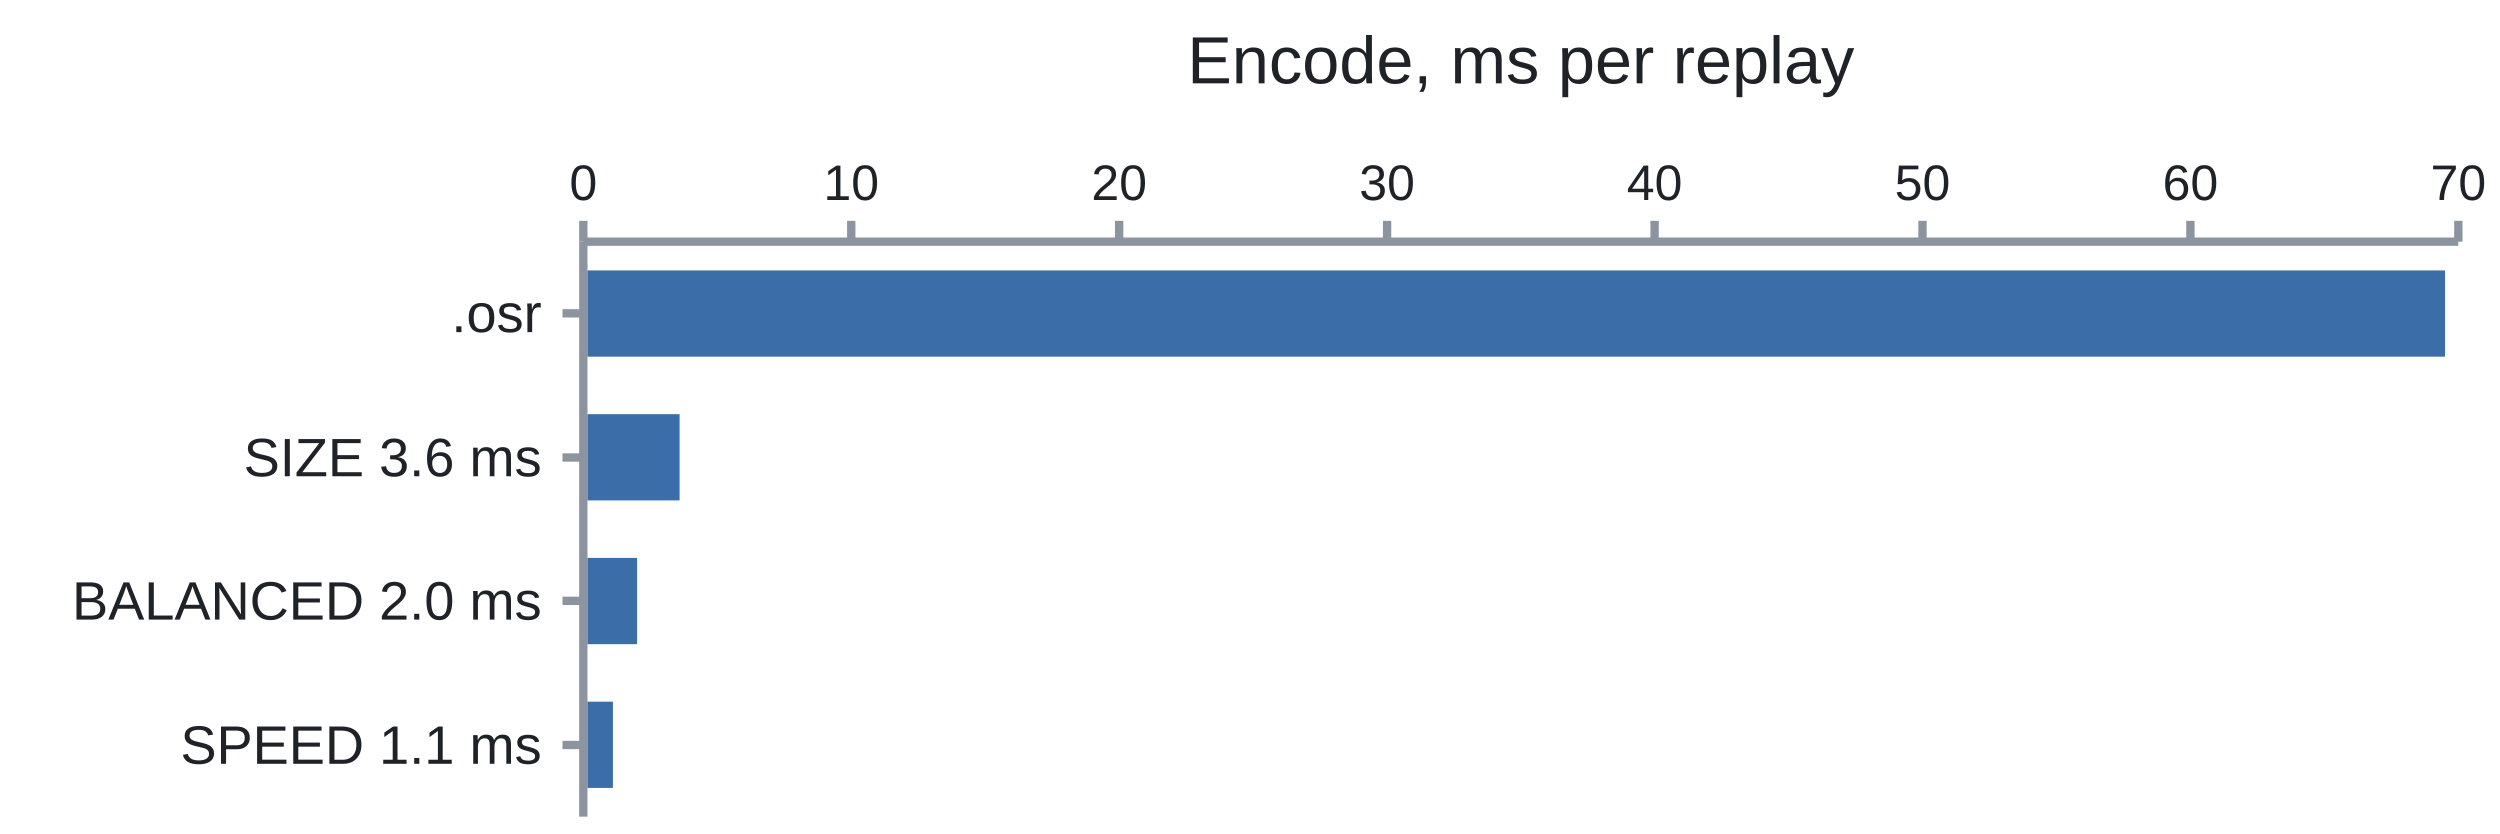
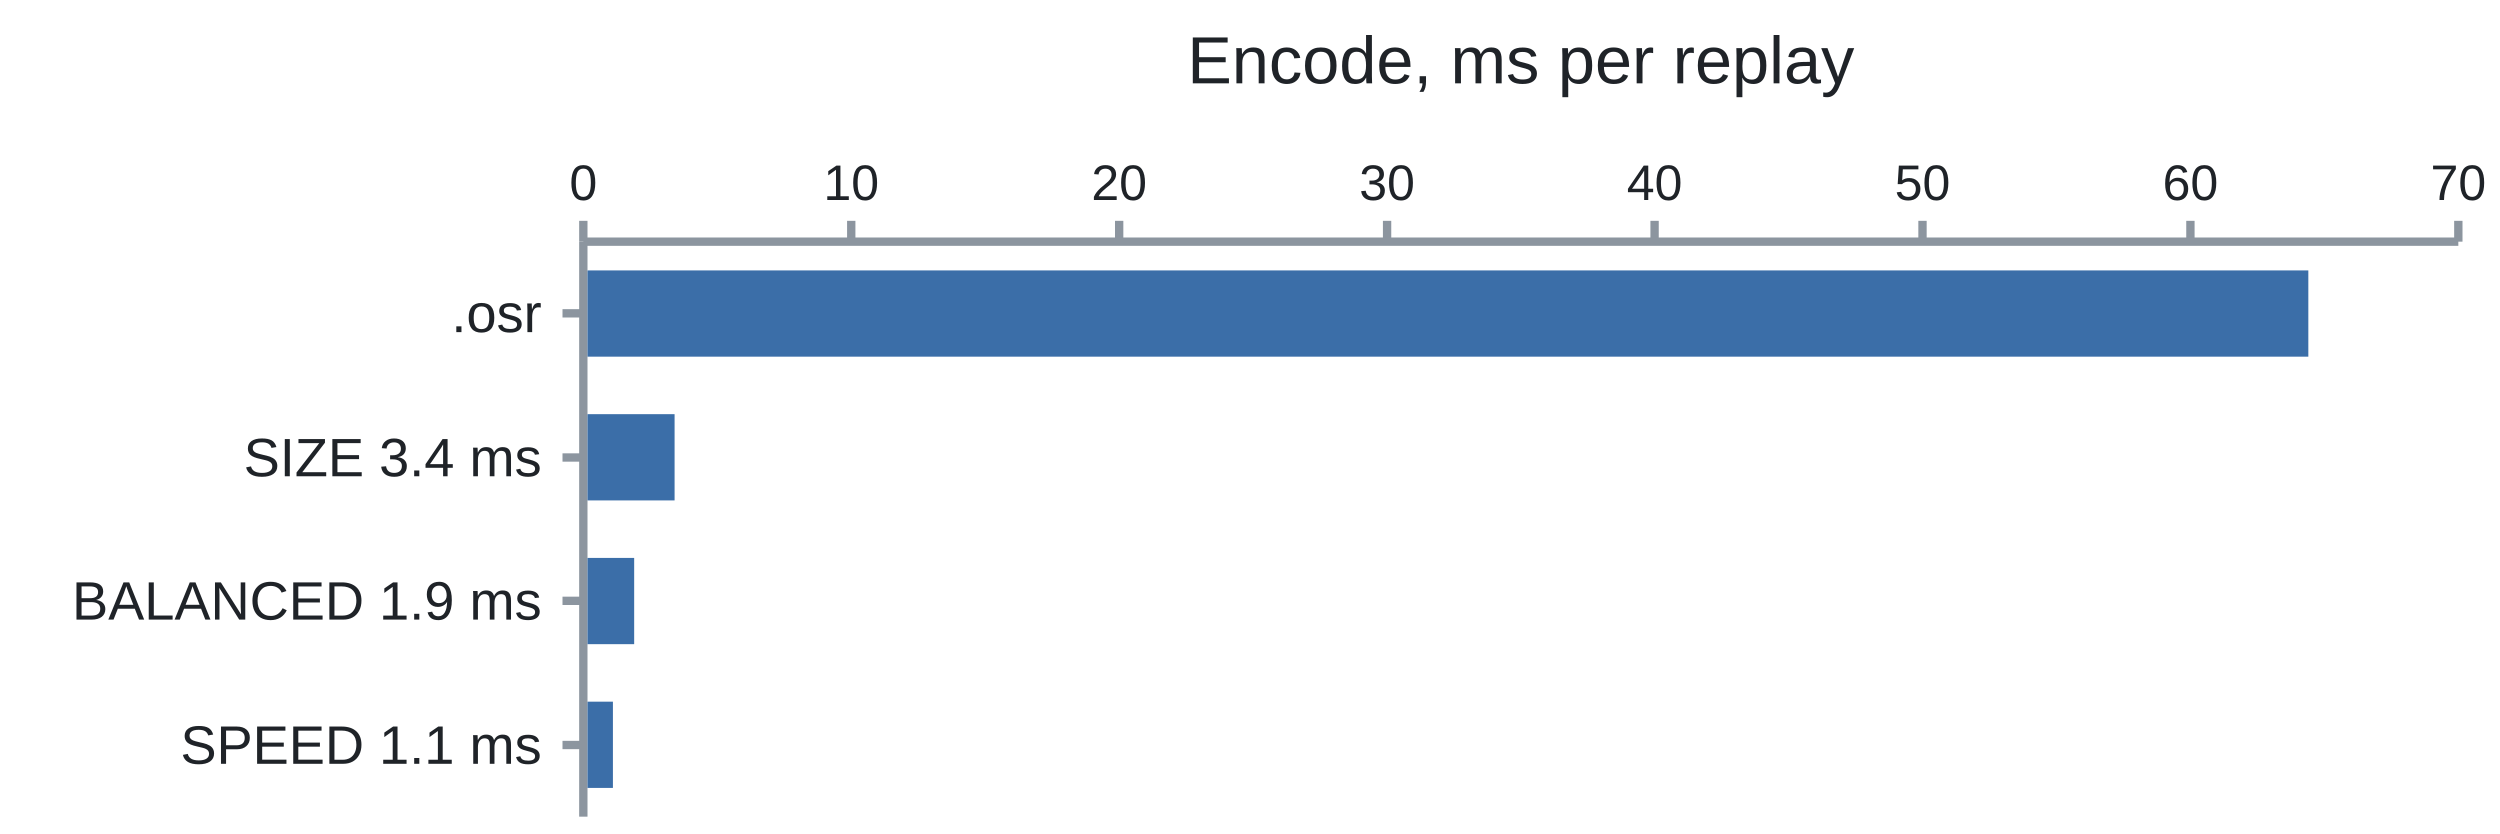
<svg xmlns="http://www.w3.org/2000/svg" width="600" height="200" viewBox="0 0 600 200" font-family="&quot;trebuchet ms&quot;, verdana, arial, sans-serif">
  <text x="365.0" y="20" font-size="16" fill="#1f2328" text-anchor="middle">Encode, ms per replay</text>
  <path d="M140 58H590M140 58V196" stroke="#8c959f" stroke-width="2" fill="none" />
  <path d="M140.0 58v-5" stroke="#8c959f" stroke-width="2" />
  <text x="140.0" y="48" font-size="12" fill="#1f2328" text-anchor="middle">0</text>
  <path d="M204.3 58v-5" stroke="#8c959f" stroke-width="2" />
  <text x="204.3" y="48" font-size="12" fill="#1f2328" text-anchor="middle">10</text>
  <path d="M268.6 58v-5" stroke="#8c959f" stroke-width="2" />
  <text x="268.6" y="48" font-size="12" fill="#1f2328" text-anchor="middle">20</text>
  <path d="M332.9 58v-5" stroke="#8c959f" stroke-width="2" />
  <text x="332.9" y="48" font-size="12" fill="#1f2328" text-anchor="middle">30</text>
  <path d="M397.1 58v-5" stroke="#8c959f" stroke-width="2" />
  <text x="397.1" y="48" font-size="12" fill="#1f2328" text-anchor="middle">40</text>
  <path d="M461.4 58v-5" stroke="#8c959f" stroke-width="2" />
  <text x="461.4" y="48" font-size="12" fill="#1f2328" text-anchor="middle">50</text>
  <path d="M525.7 58v-5" stroke="#8c959f" stroke-width="2" />
  <text x="525.7" y="48" font-size="12" fill="#1f2328" text-anchor="middle">60</text>
  <path d="M590.0 58v-5" stroke="#8c959f" stroke-width="2" />
  <text x="590.0" y="48" font-size="12" fill="#1f2328" text-anchor="middle">70</text>
  <path d="M140 75.2h-5" stroke="#8c959f" stroke-width="2" />
  <text x="130" y="75.2" font-size="13" fill="#1f2328" text-anchor="end" dominant-baseline="central">.osr</text>
-   <rect x="141" y="64.9" width="445.8" height="20.7" fill="#3b6ea8" />
+   <rect x="141" y="64.9" width="413.0" height="20.7" fill="#3b6ea8" />
  <path d="M140 109.8h-5" stroke="#8c959f" stroke-width="2" />
-   <text x="130" y="109.8" font-size="13" fill="#1f2328" text-anchor="end" dominant-baseline="central">SIZE 3.6 ms</text>
-   <rect x="141" y="99.4" width="22.1" height="20.7" fill="#3b6ea8" />
+   <text x="130" y="109.8" font-size="13" fill="#1f2328" text-anchor="end" dominant-baseline="central">SIZE 3.4 ms</text>
+   <rect x="141" y="99.4" width="20.9" height="20.7" fill="#3b6ea8" />
  <path d="M140 144.2h-5" stroke="#8c959f" stroke-width="2" />
-   <text x="130" y="144.2" font-size="13" fill="#1f2328" text-anchor="end" dominant-baseline="central">BALANCED 2.0 ms</text>
-   <rect x="141" y="133.9" width="11.9" height="20.7" fill="#3b6ea8" />
+   <text x="130" y="144.2" font-size="13" fill="#1f2328" text-anchor="end" dominant-baseline="central">BALANCED 1.9 ms</text>
+   <rect x="141" y="133.9" width="11.2" height="20.7" fill="#3b6ea8" />
  <path d="M140 178.8h-5" stroke="#8c959f" stroke-width="2" />
  <text x="130" y="178.8" font-size="13" fill="#1f2328" text-anchor="end" dominant-baseline="central">SPEED 1.1 ms</text>
  <rect x="141" y="168.4" width="6.1" height="20.7" fill="#3b6ea8" />
</svg>
